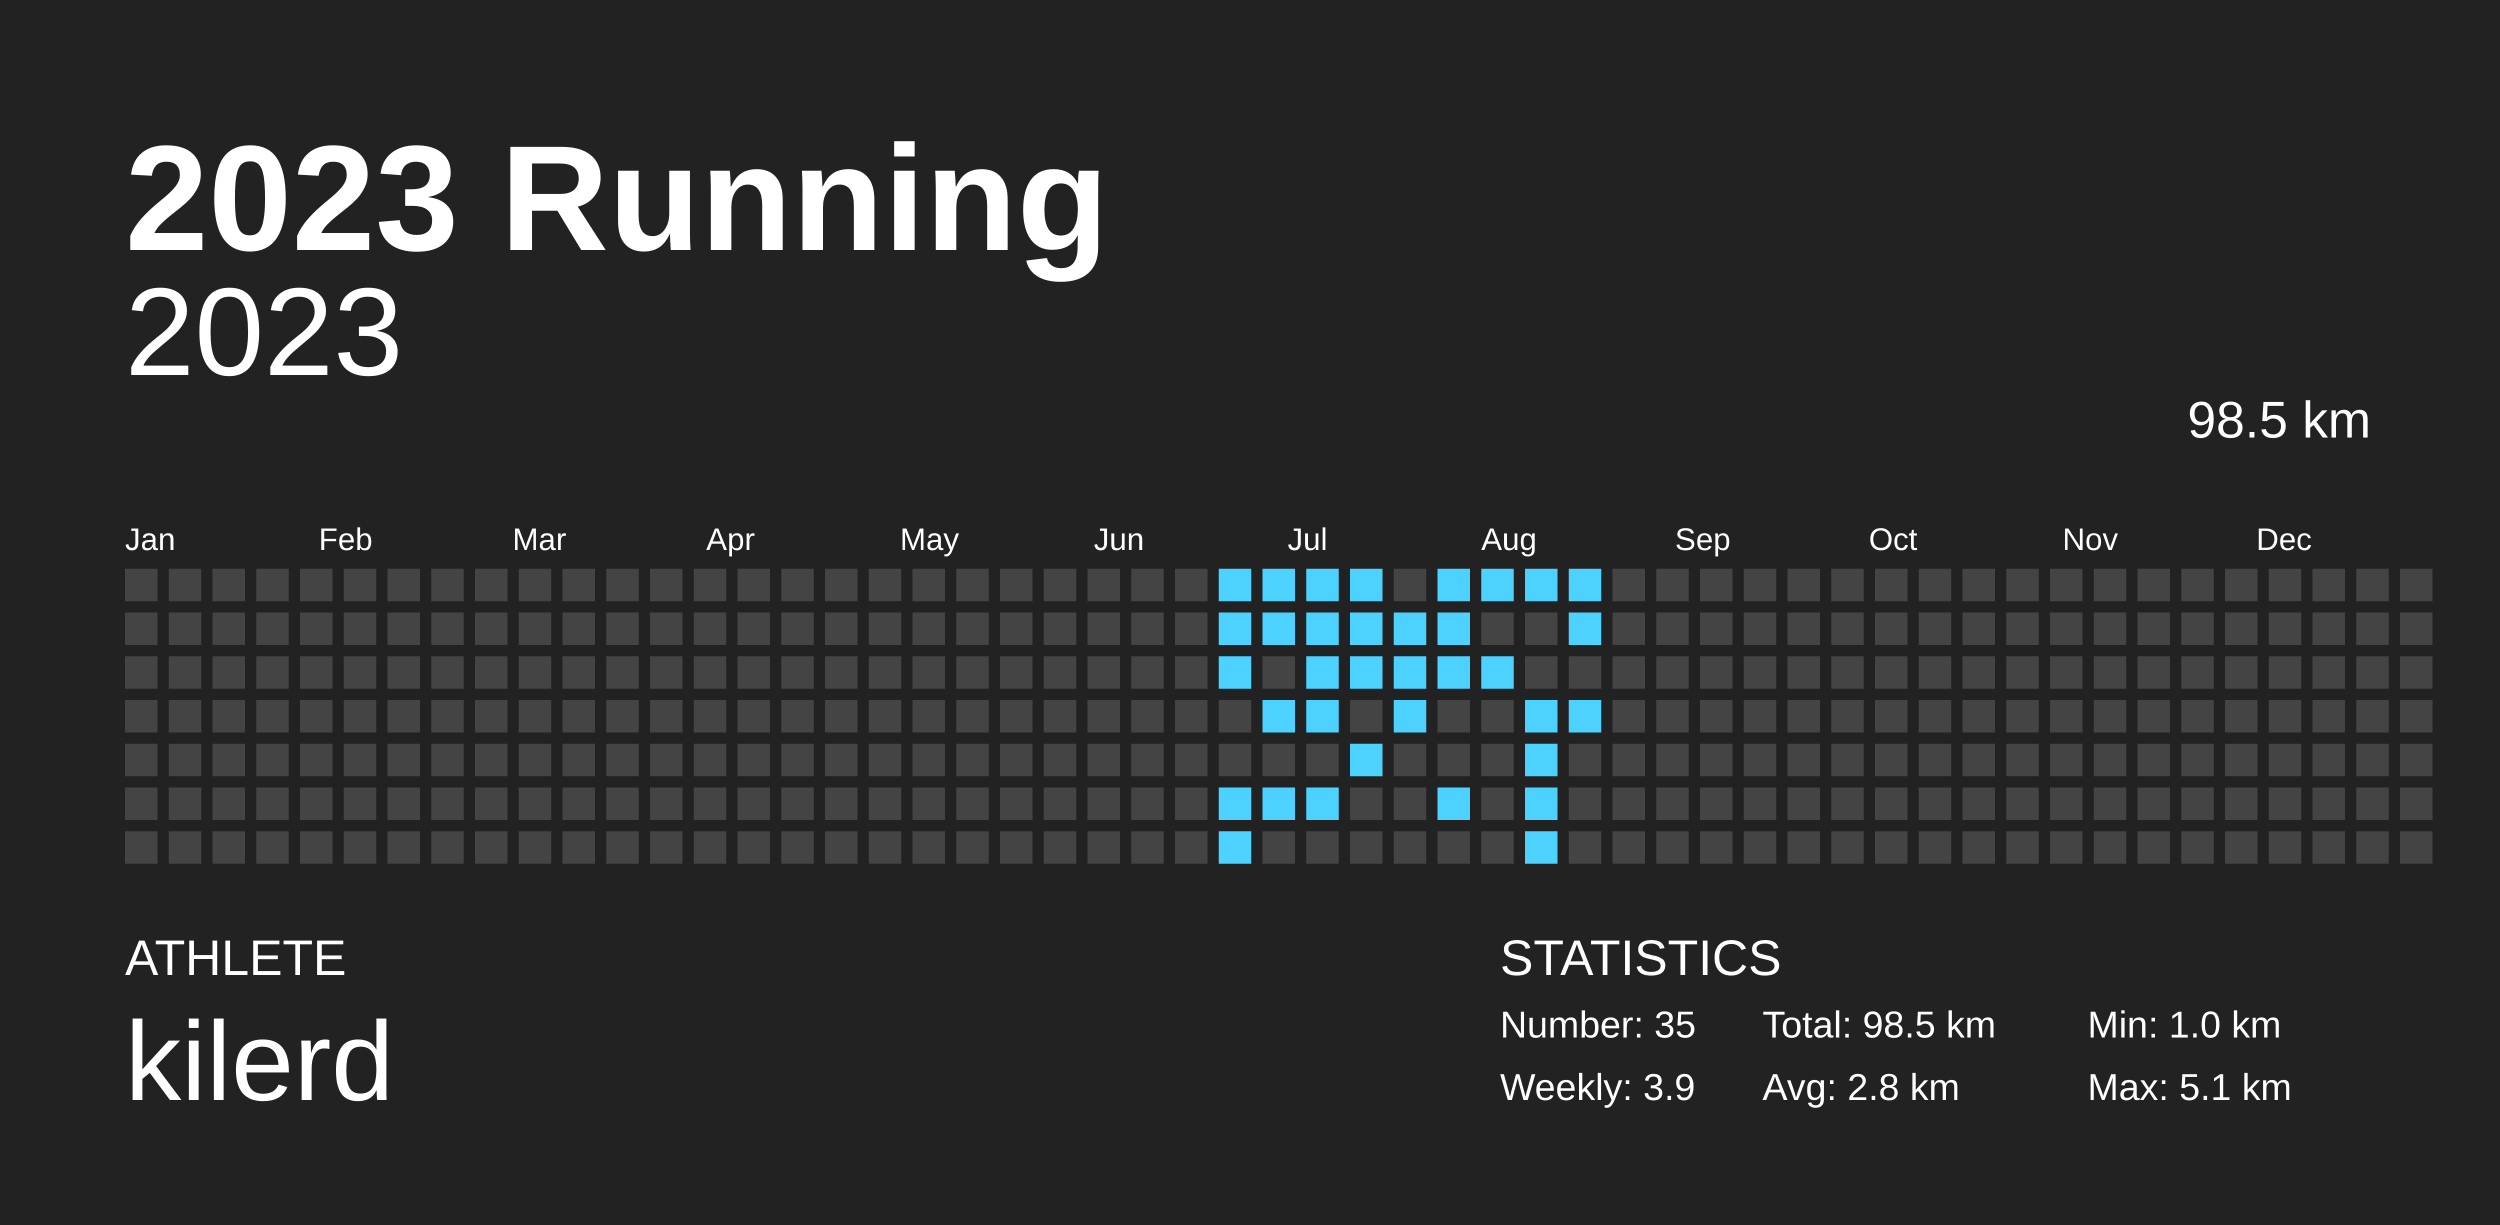
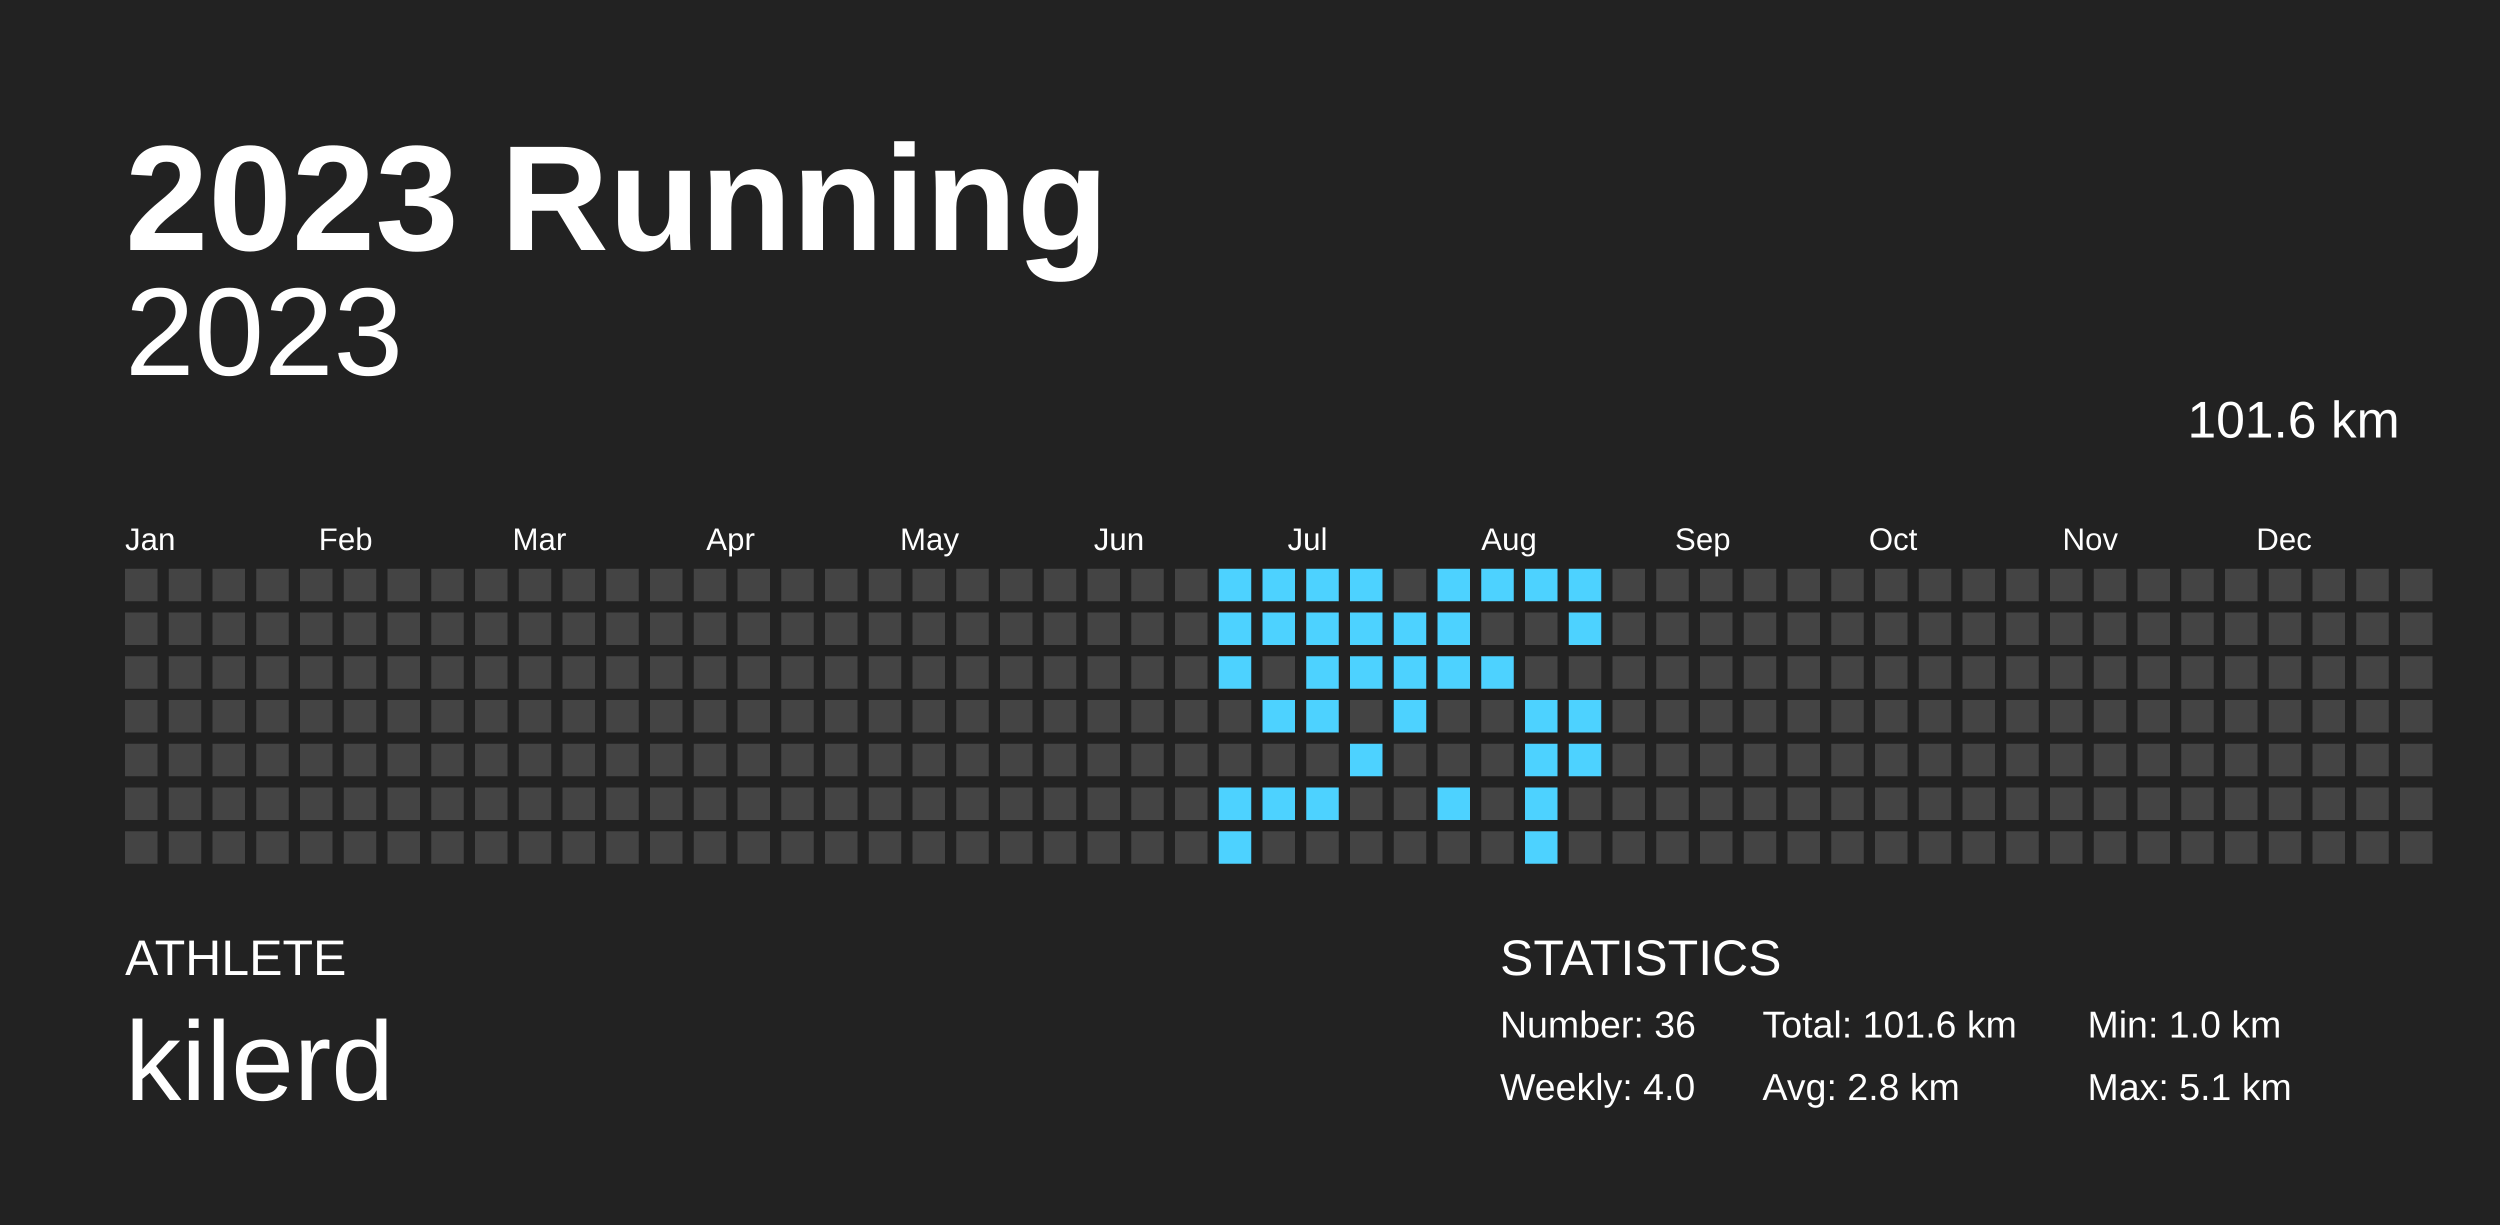
<svg xmlns="http://www.w3.org/2000/svg" baseProfile="full" height="98mm" version="1.1" viewBox="0,0,200,98" width="200mm">
  <defs />
  <rect fill="#222222" height="98" width="200" x="0" y="0" />
  <text fill="#FFFFFF" style="font-size:12px; font-family:Arial; font-weight:bold;" x="10" y="20">2023 Running</text>
  <text fill="#FFFFFF" style="font-size:4px; font-family:Arial" x="10" y="78">ATHLETE</text>
  <text fill="#FFFFFF" style="font-size:9px; font-family:Arial" x="10" y="88">kilerd</text>
  <text fill="#FFFFFF" style="font-size:4px; font-family:Arial" x="120" y="78">STATISTICS</text>
-   <text fill="#FFFFFF" style="font-size:3px; font-family:Arial" x="120" y="83">Number: 35</text>
-   <text fill="#FFFFFF" style="font-size:3px; font-family:Arial" x="120" y="88">Weekly: 3.9</text>
-   <text fill="#FFFFFF" style="font-size:3px; font-family:Arial" x="141" y="83">Total: 98.5 km</text>
+   <text fill="#FFFFFF" style="font-size:3px; font-family:Arial" x="120" y="83">Number: 36</text>
+   <text fill="#FFFFFF" style="font-size:3px; font-family:Arial" x="120" y="88">Weekly: 4.0</text>
+   <text fill="#FFFFFF" style="font-size:3px; font-family:Arial" x="141" y="83">Total: 101.6 km</text>
  <text fill="#FFFFFF" style="font-size:3px; font-family:Arial" x="141" y="88">Avg: 2.8 km</text>
  <text fill="#FFFFFF" style="font-size:3px; font-family:Arial" x="167" y="83">Min: 1.0 km</text>
  <text fill="#FFFFFF" style="font-size:3px; font-family:Arial" x="167" y="88">Max: 5.1 km</text>
  <text alignment-baseline="hanging" fill="#FFFFFF" style="font-size:10.0px; font-family:Arial;" x="10" y="30">2023</text>
-   <text alignment-baseline="hanging" fill="#FFFFFF" style="font-size:4.125px; font-family:Arial;" x="175" y="35">98.5 km</text>
+   <text alignment-baseline="hanging" fill="#FFFFFF" style="font-size:4.125px; font-family:Arial;" x="175" y="35">101.6 km</text>
  <text fill="#FFFFFF" style="font-size:2.5px; font-family:Arial" x="10.0" y="44">Jan</text>
  <text fill="#FFFFFF" style="font-size:2.5px; font-family:Arial" x="25.5" y="44">Feb</text>
  <text fill="#FFFFFF" style="font-size:2.5px; font-family:Arial" x="41.0" y="44">Mar</text>
  <text fill="#FFFFFF" style="font-size:2.5px; font-family:Arial" x="56.5" y="44">Apr</text>
  <text fill="#FFFFFF" style="font-size:2.5px; font-family:Arial" x="72.0" y="44">May</text>
  <text fill="#FFFFFF" style="font-size:2.5px; font-family:Arial" x="87.5" y="44">Jun</text>
  <text fill="#FFFFFF" style="font-size:2.5px; font-family:Arial" x="103.0" y="44">Jul</text>
  <text fill="#FFFFFF" style="font-size:2.5px; font-family:Arial" x="118.5" y="44">Aug</text>
  <text fill="#FFFFFF" style="font-size:2.5px; font-family:Arial" x="134.0" y="44">Sep</text>
  <text fill="#FFFFFF" style="font-size:2.5px; font-family:Arial" x="149.5" y="44">Oct</text>
  <text fill="#FFFFFF" style="font-size:2.5px; font-family:Arial" x="165.0" y="44">Nov</text>
  <text fill="#FFFFFF" style="font-size:2.5px; font-family:Arial" x="180.5" y="44">Dec</text>
  <rect fill="#444444" height="2.6" width="2.6" x="10.0" y="45.5" />
  <rect fill="#444444" height="2.6" width="2.6" x="10.0" y="49.0" />
  <rect fill="#444444" height="2.6" width="2.6" x="10.0" y="52.5" />
  <rect fill="#444444" height="2.6" width="2.6" x="10.0" y="56.0" />
  <rect fill="#444444" height="2.6" width="2.6" x="10.0" y="59.5" />
  <rect fill="#444444" height="2.6" width="2.6" x="10.0" y="63.0" />
  <rect fill="#444444" height="2.6" width="2.6" x="10.0" y="66.5" />
  <rect fill="#444444" height="2.6" width="2.6" x="13.5" y="45.5" />
  <rect fill="#444444" height="2.6" width="2.6" x="13.5" y="49.0" />
  <rect fill="#444444" height="2.6" width="2.6" x="13.5" y="52.5" />
  <rect fill="#444444" height="2.6" width="2.6" x="13.5" y="56.0" />
  <rect fill="#444444" height="2.6" width="2.6" x="13.5" y="59.5" />
  <rect fill="#444444" height="2.6" width="2.6" x="13.5" y="63.0" />
  <rect fill="#444444" height="2.6" width="2.6" x="13.5" y="66.5" />
  <rect fill="#444444" height="2.6" width="2.6" x="17.0" y="45.5" />
  <rect fill="#444444" height="2.6" width="2.6" x="17.0" y="49.0" />
  <rect fill="#444444" height="2.6" width="2.6" x="17.0" y="52.5" />
  <rect fill="#444444" height="2.6" width="2.6" x="17.0" y="56.0" />
  <rect fill="#444444" height="2.6" width="2.6" x="17.0" y="59.5" />
  <rect fill="#444444" height="2.6" width="2.6" x="17.0" y="63.0" />
  <rect fill="#444444" height="2.6" width="2.6" x="17.0" y="66.5" />
  <rect fill="#444444" height="2.6" width="2.6" x="20.5" y="45.5" />
  <rect fill="#444444" height="2.6" width="2.6" x="20.5" y="49.0" />
  <rect fill="#444444" height="2.6" width="2.6" x="20.5" y="52.5" />
  <rect fill="#444444" height="2.6" width="2.6" x="20.5" y="56.0" />
  <rect fill="#444444" height="2.6" width="2.6" x="20.5" y="59.5" />
  <rect fill="#444444" height="2.6" width="2.6" x="20.5" y="63.0" />
  <rect fill="#444444" height="2.6" width="2.6" x="20.5" y="66.5" />
  <rect fill="#444444" height="2.6" width="2.6" x="24.0" y="45.5" />
  <rect fill="#444444" height="2.6" width="2.6" x="24.0" y="49.0" />
  <rect fill="#444444" height="2.6" width="2.6" x="24.0" y="52.5" />
  <rect fill="#444444" height="2.6" width="2.6" x="24.0" y="56.0" />
  <rect fill="#444444" height="2.6" width="2.6" x="24.0" y="59.5" />
  <rect fill="#444444" height="2.6" width="2.6" x="24.0" y="63.0" />
  <rect fill="#444444" height="2.6" width="2.6" x="24.0" y="66.5" />
  <rect fill="#444444" height="2.6" width="2.6" x="27.5" y="45.5" />
  <rect fill="#444444" height="2.6" width="2.6" x="27.5" y="49.0" />
  <rect fill="#444444" height="2.6" width="2.6" x="27.5" y="52.5" />
  <rect fill="#444444" height="2.6" width="2.6" x="27.5" y="56.0" />
  <rect fill="#444444" height="2.6" width="2.6" x="27.5" y="59.5" />
  <rect fill="#444444" height="2.6" width="2.6" x="27.5" y="63.0" />
  <rect fill="#444444" height="2.6" width="2.6" x="27.5" y="66.5" />
  <rect fill="#444444" height="2.6" width="2.6" x="31.0" y="45.5" />
  <rect fill="#444444" height="2.6" width="2.6" x="31.0" y="49.0" />
  <rect fill="#444444" height="2.6" width="2.6" x="31.0" y="52.5" />
  <rect fill="#444444" height="2.6" width="2.6" x="31.0" y="56.0" />
  <rect fill="#444444" height="2.6" width="2.6" x="31.0" y="59.5" />
  <rect fill="#444444" height="2.6" width="2.6" x="31.0" y="63.0" />
  <rect fill="#444444" height="2.6" width="2.6" x="31.0" y="66.5" />
  <rect fill="#444444" height="2.6" width="2.6" x="34.5" y="45.5" />
  <rect fill="#444444" height="2.6" width="2.6" x="34.5" y="49.0" />
  <rect fill="#444444" height="2.6" width="2.6" x="34.5" y="52.5" />
  <rect fill="#444444" height="2.6" width="2.6" x="34.5" y="56.0" />
  <rect fill="#444444" height="2.6" width="2.6" x="34.5" y="59.5" />
  <rect fill="#444444" height="2.6" width="2.6" x="34.5" y="63.0" />
  <rect fill="#444444" height="2.6" width="2.6" x="34.5" y="66.5" />
  <rect fill="#444444" height="2.6" width="2.6" x="38.0" y="45.5" />
  <rect fill="#444444" height="2.6" width="2.6" x="38.0" y="49.0" />
  <rect fill="#444444" height="2.6" width="2.6" x="38.0" y="52.5" />
  <rect fill="#444444" height="2.6" width="2.6" x="38.0" y="56.0" />
  <rect fill="#444444" height="2.6" width="2.6" x="38.0" y="59.5" />
  <rect fill="#444444" height="2.6" width="2.6" x="38.0" y="63.0" />
  <rect fill="#444444" height="2.6" width="2.6" x="38.0" y="66.5" />
  <rect fill="#444444" height="2.6" width="2.6" x="41.5" y="45.5" />
  <rect fill="#444444" height="2.6" width="2.6" x="41.5" y="49.0" />
  <rect fill="#444444" height="2.6" width="2.6" x="41.5" y="52.5" />
  <rect fill="#444444" height="2.6" width="2.6" x="41.5" y="56.0" />
  <rect fill="#444444" height="2.6" width="2.6" x="41.5" y="59.5" />
  <rect fill="#444444" height="2.6" width="2.6" x="41.5" y="63.0" />
  <rect fill="#444444" height="2.6" width="2.6" x="41.5" y="66.5" />
  <rect fill="#444444" height="2.6" width="2.6" x="45.0" y="45.5" />
  <rect fill="#444444" height="2.6" width="2.6" x="45.0" y="49.0" />
  <rect fill="#444444" height="2.6" width="2.6" x="45.0" y="52.5" />
  <rect fill="#444444" height="2.6" width="2.6" x="45.0" y="56.0" />
  <rect fill="#444444" height="2.6" width="2.6" x="45.0" y="59.5" />
  <rect fill="#444444" height="2.6" width="2.6" x="45.0" y="63.0" />
  <rect fill="#444444" height="2.6" width="2.6" x="45.0" y="66.5" />
  <rect fill="#444444" height="2.6" width="2.6" x="48.5" y="45.5" />
  <rect fill="#444444" height="2.6" width="2.6" x="48.5" y="49.0" />
  <rect fill="#444444" height="2.6" width="2.6" x="48.5" y="52.5" />
  <rect fill="#444444" height="2.6" width="2.6" x="48.5" y="56.0" />
  <rect fill="#444444" height="2.6" width="2.6" x="48.5" y="59.5" />
  <rect fill="#444444" height="2.6" width="2.6" x="48.5" y="63.0" />
  <rect fill="#444444" height="2.6" width="2.6" x="48.5" y="66.5" />
  <rect fill="#444444" height="2.6" width="2.6" x="52.0" y="45.5" />
  <rect fill="#444444" height="2.6" width="2.6" x="52.0" y="49.0" />
  <rect fill="#444444" height="2.6" width="2.6" x="52.0" y="52.5" />
  <rect fill="#444444" height="2.6" width="2.6" x="52.0" y="56.0" />
  <rect fill="#444444" height="2.6" width="2.6" x="52.0" y="59.5" />
  <rect fill="#444444" height="2.6" width="2.6" x="52.0" y="63.0" />
  <rect fill="#444444" height="2.6" width="2.6" x="52.0" y="66.5" />
  <rect fill="#444444" height="2.6" width="2.6" x="55.5" y="45.5" />
  <rect fill="#444444" height="2.6" width="2.6" x="55.5" y="49.0" />
  <rect fill="#444444" height="2.6" width="2.6" x="55.5" y="52.5" />
  <rect fill="#444444" height="2.6" width="2.6" x="55.5" y="56.0" />
  <rect fill="#444444" height="2.6" width="2.6" x="55.5" y="59.5" />
  <rect fill="#444444" height="2.6" width="2.6" x="55.5" y="63.0" />
  <rect fill="#444444" height="2.6" width="2.6" x="55.5" y="66.5" />
  <rect fill="#444444" height="2.6" width="2.6" x="59.0" y="45.5" />
  <rect fill="#444444" height="2.6" width="2.6" x="59.0" y="49.0" />
  <rect fill="#444444" height="2.6" width="2.6" x="59.0" y="52.5" />
  <rect fill="#444444" height="2.6" width="2.6" x="59.0" y="56.0" />
  <rect fill="#444444" height="2.6" width="2.6" x="59.0" y="59.5" />
  <rect fill="#444444" height="2.6" width="2.6" x="59.0" y="63.0" />
  <rect fill="#444444" height="2.6" width="2.6" x="59.0" y="66.5" />
  <rect fill="#444444" height="2.6" width="2.6" x="62.5" y="45.5" />
  <rect fill="#444444" height="2.6" width="2.6" x="62.5" y="49.0" />
  <rect fill="#444444" height="2.6" width="2.6" x="62.5" y="52.5" />
  <rect fill="#444444" height="2.6" width="2.6" x="62.5" y="56.0" />
  <rect fill="#444444" height="2.6" width="2.6" x="62.5" y="59.5" />
  <rect fill="#444444" height="2.6" width="2.6" x="62.5" y="63.0" />
  <rect fill="#444444" height="2.6" width="2.6" x="62.5" y="66.5" />
  <rect fill="#444444" height="2.6" width="2.6" x="66.0" y="45.5" />
  <rect fill="#444444" height="2.6" width="2.6" x="66.0" y="49.0" />
  <rect fill="#444444" height="2.6" width="2.6" x="66.0" y="52.5" />
  <rect fill="#444444" height="2.6" width="2.6" x="66.0" y="56.0" />
  <rect fill="#444444" height="2.6" width="2.6" x="66.0" y="59.5" />
  <rect fill="#444444" height="2.6" width="2.6" x="66.0" y="63.0" />
  <rect fill="#444444" height="2.6" width="2.6" x="66.0" y="66.5" />
  <rect fill="#444444" height="2.6" width="2.6" x="69.5" y="45.5" />
  <rect fill="#444444" height="2.6" width="2.6" x="69.5" y="49.0" />
  <rect fill="#444444" height="2.6" width="2.6" x="69.5" y="52.5" />
  <rect fill="#444444" height="2.6" width="2.6" x="69.5" y="56.0" />
  <rect fill="#444444" height="2.6" width="2.6" x="69.5" y="59.5" />
  <rect fill="#444444" height="2.6" width="2.6" x="69.5" y="63.0" />
  <rect fill="#444444" height="2.6" width="2.6" x="69.5" y="66.5" />
  <rect fill="#444444" height="2.6" width="2.6" x="73.0" y="45.5" />
  <rect fill="#444444" height="2.6" width="2.6" x="73.0" y="49.0" />
  <rect fill="#444444" height="2.6" width="2.6" x="73.0" y="52.5" />
  <rect fill="#444444" height="2.6" width="2.6" x="73.0" y="56.0" />
  <rect fill="#444444" height="2.6" width="2.6" x="73.0" y="59.5" />
  <rect fill="#444444" height="2.6" width="2.6" x="73.0" y="63.0" />
  <rect fill="#444444" height="2.6" width="2.6" x="73.0" y="66.5" />
  <rect fill="#444444" height="2.6" width="2.6" x="76.5" y="45.5" />
  <rect fill="#444444" height="2.6" width="2.6" x="76.5" y="49.0" />
  <rect fill="#444444" height="2.6" width="2.6" x="76.5" y="52.5" />
  <rect fill="#444444" height="2.6" width="2.6" x="76.5" y="56.0" />
  <rect fill="#444444" height="2.6" width="2.6" x="76.5" y="59.5" />
  <rect fill="#444444" height="2.6" width="2.6" x="76.5" y="63.0" />
  <rect fill="#444444" height="2.6" width="2.6" x="76.5" y="66.5" />
  <rect fill="#444444" height="2.6" width="2.6" x="80.0" y="45.5" />
  <rect fill="#444444" height="2.6" width="2.6" x="80.0" y="49.0" />
  <rect fill="#444444" height="2.6" width="2.6" x="80.0" y="52.5" />
  <rect fill="#444444" height="2.6" width="2.6" x="80.0" y="56.0" />
  <rect fill="#444444" height="2.6" width="2.6" x="80.0" y="59.5" />
  <rect fill="#444444" height="2.6" width="2.6" x="80.0" y="63.0" />
  <rect fill="#444444" height="2.6" width="2.6" x="80.0" y="66.5" />
  <rect fill="#444444" height="2.6" width="2.6" x="83.5" y="45.5" />
  <rect fill="#444444" height="2.6" width="2.6" x="83.5" y="49.0" />
  <rect fill="#444444" height="2.6" width="2.6" x="83.5" y="52.5" />
  <rect fill="#444444" height="2.6" width="2.6" x="83.5" y="56.0" />
  <rect fill="#444444" height="2.6" width="2.6" x="83.5" y="59.5" />
  <rect fill="#444444" height="2.6" width="2.6" x="83.5" y="63.0" />
  <rect fill="#444444" height="2.6" width="2.6" x="83.5" y="66.5" />
  <rect fill="#444444" height="2.6" width="2.6" x="87.0" y="45.5" />
  <rect fill="#444444" height="2.6" width="2.6" x="87.0" y="49.0" />
  <rect fill="#444444" height="2.6" width="2.6" x="87.0" y="52.5" />
  <rect fill="#444444" height="2.6" width="2.6" x="87.0" y="56.0" />
  <rect fill="#444444" height="2.6" width="2.6" x="87.0" y="59.5" />
  <rect fill="#444444" height="2.6" width="2.6" x="87.0" y="63.0" />
  <rect fill="#444444" height="2.6" width="2.6" x="87.0" y="66.5" />
  <rect fill="#444444" height="2.6" width="2.6" x="90.5" y="45.5" />
  <rect fill="#444444" height="2.6" width="2.6" x="90.5" y="49.0" />
  <rect fill="#444444" height="2.6" width="2.6" x="90.5" y="52.5" />
  <rect fill="#444444" height="2.6" width="2.6" x="90.5" y="56.0" />
  <rect fill="#444444" height="2.6" width="2.6" x="90.5" y="59.5" />
  <rect fill="#444444" height="2.6" width="2.6" x="90.5" y="63.0" />
  <rect fill="#444444" height="2.6" width="2.6" x="90.5" y="66.5" />
  <rect fill="#444444" height="2.6" width="2.6" x="94.0" y="45.5" />
  <rect fill="#444444" height="2.6" width="2.6" x="94.0" y="49.0" />
  <rect fill="#444444" height="2.6" width="2.6" x="94.0" y="52.5" />
  <rect fill="#444444" height="2.6" width="2.6" x="94.0" y="56.0" />
  <rect fill="#444444" height="2.6" width="2.6" x="94.0" y="59.5" />
  <rect fill="#444444" height="2.6" width="2.6" x="94.0" y="63.0" />
  <rect fill="#444444" height="2.6" width="2.6" x="94.0" y="66.5" />
  <rect fill="#4dd2ff" height="2.6" width="2.6" x="97.5" y="45.5" />
  <rect fill="#4dd2ff" height="2.6" width="2.6" x="97.5" y="49.0" />
  <rect fill="#4dd2ff" height="2.6" width="2.6" x="97.5" y="52.5" />
  <rect fill="#444444" height="2.6" width="2.6" x="97.5" y="56.0" />
  <rect fill="#444444" height="2.6" width="2.6" x="97.5" y="59.5" />
  <rect fill="#4dd2ff" height="2.6" width="2.6" x="97.5" y="63.0" />
  <rect fill="#4dd2ff" height="2.6" width="2.6" x="97.5" y="66.5" />
  <rect fill="#4dd2ff" height="2.6" width="2.6" x="101.0" y="45.5" />
  <rect fill="#4dd2ff" height="2.6" width="2.6" x="101.0" y="49.0" />
  <rect fill="#444444" height="2.6" width="2.6" x="101.0" y="52.5" />
  <rect fill="#4dd2ff" height="2.6" width="2.6" x="101.0" y="56.0" />
  <rect fill="#444444" height="2.6" width="2.6" x="101.0" y="59.5" />
  <rect fill="#4dd2ff" height="2.6" width="2.6" x="101.0" y="63.0" />
  <rect fill="#444444" height="2.6" width="2.6" x="101.0" y="66.5" />
  <rect fill="#4dd2ff" height="2.6" width="2.6" x="104.5" y="45.5" />
  <rect fill="#4dd2ff" height="2.6" width="2.6" x="104.5" y="49.0" />
  <rect fill="#4dd2ff" height="2.6" width="2.6" x="104.5" y="52.5" />
  <rect fill="#4dd2ff" height="2.6" width="2.6" x="104.5" y="56.0" />
  <rect fill="#444444" height="2.6" width="2.6" x="104.5" y="59.5" />
  <rect fill="#4dd2ff" height="2.6" width="2.6" x="104.5" y="63.0" />
  <rect fill="#444444" height="2.6" width="2.6" x="104.5" y="66.5" />
  <rect fill="#4dd2ff" height="2.6" width="2.6" x="108.0" y="45.5" />
  <rect fill="#4dd2ff" height="2.6" width="2.6" x="108.0" y="49.0" />
  <rect fill="#4dd2ff" height="2.6" width="2.6" x="108.0" y="52.5" />
  <rect fill="#444444" height="2.6" width="2.6" x="108.0" y="56.0" />
  <rect fill="#4dd2ff" height="2.6" width="2.6" x="108.0" y="59.5" />
  <rect fill="#444444" height="2.6" width="2.6" x="108.0" y="63.0" />
  <rect fill="#444444" height="2.6" width="2.6" x="108.0" y="66.5" />
  <rect fill="#444444" height="2.6" width="2.6" x="111.5" y="45.5" />
  <rect fill="#4dd2ff" height="2.6" width="2.6" x="111.5" y="49.0" />
  <rect fill="#4dd2ff" height="2.6" width="2.6" x="111.5" y="52.5" />
  <rect fill="#4dd2ff" height="2.6" width="2.6" x="111.5" y="56.0" />
  <rect fill="#444444" height="2.6" width="2.6" x="111.5" y="59.5" />
  <rect fill="#444444" height="2.6" width="2.6" x="111.5" y="63.0" />
  <rect fill="#444444" height="2.6" width="2.6" x="111.5" y="66.5" />
  <rect fill="#4dd2ff" height="2.6" width="2.6" x="115.0" y="45.5" />
  <rect fill="#4dd2ff" height="2.6" width="2.6" x="115.0" y="49.0" />
  <rect fill="#4dd2ff" height="2.6" width="2.6" x="115.0" y="52.5" />
  <rect fill="#444444" height="2.6" width="2.6" x="115.0" y="56.0" />
  <rect fill="#444444" height="2.6" width="2.6" x="115.0" y="59.5" />
  <rect fill="#4dd2ff" height="2.6" width="2.6" x="115.0" y="63.0" />
  <rect fill="#444444" height="2.6" width="2.6" x="115.0" y="66.5" />
  <rect fill="#4dd2ff" height="2.6" width="2.6" x="118.5" y="45.5" />
  <rect fill="#444444" height="2.6" width="2.6" x="118.5" y="49.0" />
  <rect fill="#4dd2ff" height="2.6" width="2.6" x="118.5" y="52.5" />
  <rect fill="#444444" height="2.6" width="2.6" x="118.5" y="56.0" />
  <rect fill="#444444" height="2.6" width="2.6" x="118.5" y="59.5" />
  <rect fill="#444444" height="2.6" width="2.6" x="118.5" y="63.0" />
  <rect fill="#444444" height="2.6" width="2.6" x="118.5" y="66.5" />
  <rect fill="#4dd2ff" height="2.6" width="2.6" x="122.0" y="45.5" />
  <rect fill="#444444" height="2.6" width="2.6" x="122.0" y="49.0" />
  <rect fill="#444444" height="2.6" width="2.6" x="122.0" y="52.5" />
  <rect fill="#4dd2ff" height="2.6" width="2.6" x="122.0" y="56.0" />
  <rect fill="#4dd2ff" height="2.6" width="2.6" x="122.0" y="59.5" />
  <rect fill="#4dd2ff" height="2.6" width="2.6" x="122.0" y="63.0" />
  <rect fill="#4dd2ff" height="2.6" width="2.6" x="122.0" y="66.5" />
  <rect fill="#4dd2ff" height="2.6" width="2.6" x="125.5" y="45.5" />
  <rect fill="#4dd2ff" height="2.6" width="2.6" x="125.5" y="49.0" />
  <rect fill="#444444" height="2.6" width="2.6" x="125.5" y="52.5" />
  <rect fill="#4dd2ff" height="2.6" width="2.6" x="125.5" y="56.0" />
-   <rect fill="#444444" height="2.6" width="2.6" x="125.5" y="59.5" />
+   <rect fill="#4dd2ff" height="2.6" width="2.6" x="125.5" y="59.5" />
  <rect fill="#444444" height="2.6" width="2.6" x="125.5" y="63.0" />
  <rect fill="#444444" height="2.6" width="2.6" x="125.5" y="66.5" />
  <rect fill="#444444" height="2.6" width="2.6" x="129.0" y="45.5" />
  <rect fill="#444444" height="2.6" width="2.6" x="129.0" y="49.0" />
  <rect fill="#444444" height="2.6" width="2.6" x="129.0" y="52.5" />
  <rect fill="#444444" height="2.6" width="2.6" x="129.0" y="56.0" />
  <rect fill="#444444" height="2.6" width="2.6" x="129.0" y="59.5" />
  <rect fill="#444444" height="2.6" width="2.6" x="129.0" y="63.0" />
  <rect fill="#444444" height="2.6" width="2.6" x="129.0" y="66.5" />
  <rect fill="#444444" height="2.6" width="2.6" x="132.5" y="45.5" />
  <rect fill="#444444" height="2.6" width="2.6" x="132.5" y="49.0" />
  <rect fill="#444444" height="2.6" width="2.6" x="132.5" y="52.5" />
  <rect fill="#444444" height="2.6" width="2.6" x="132.5" y="56.0" />
  <rect fill="#444444" height="2.6" width="2.6" x="132.5" y="59.5" />
  <rect fill="#444444" height="2.6" width="2.6" x="132.5" y="63.0" />
  <rect fill="#444444" height="2.6" width="2.6" x="132.5" y="66.5" />
  <rect fill="#444444" height="2.6" width="2.6" x="136.0" y="45.5" />
  <rect fill="#444444" height="2.6" width="2.6" x="136.0" y="49.0" />
  <rect fill="#444444" height="2.6" width="2.6" x="136.0" y="52.5" />
  <rect fill="#444444" height="2.6" width="2.6" x="136.0" y="56.0" />
  <rect fill="#444444" height="2.6" width="2.6" x="136.0" y="59.5" />
  <rect fill="#444444" height="2.6" width="2.6" x="136.0" y="63.0" />
  <rect fill="#444444" height="2.6" width="2.6" x="136.0" y="66.5" />
  <rect fill="#444444" height="2.6" width="2.6" x="139.5" y="45.5" />
  <rect fill="#444444" height="2.6" width="2.6" x="139.5" y="49.0" />
  <rect fill="#444444" height="2.6" width="2.6" x="139.5" y="52.5" />
  <rect fill="#444444" height="2.6" width="2.6" x="139.5" y="56.0" />
  <rect fill="#444444" height="2.6" width="2.6" x="139.5" y="59.5" />
  <rect fill="#444444" height="2.6" width="2.6" x="139.5" y="63.0" />
  <rect fill="#444444" height="2.6" width="2.6" x="139.5" y="66.5" />
  <rect fill="#444444" height="2.6" width="2.6" x="143.0" y="45.5" />
  <rect fill="#444444" height="2.6" width="2.6" x="143.0" y="49.0" />
  <rect fill="#444444" height="2.6" width="2.6" x="143.0" y="52.5" />
  <rect fill="#444444" height="2.6" width="2.6" x="143.0" y="56.0" />
  <rect fill="#444444" height="2.6" width="2.6" x="143.0" y="59.5" />
  <rect fill="#444444" height="2.6" width="2.6" x="143.0" y="63.0" />
  <rect fill="#444444" height="2.6" width="2.6" x="143.0" y="66.5" />
  <rect fill="#444444" height="2.6" width="2.6" x="146.5" y="45.5" />
  <rect fill="#444444" height="2.6" width="2.6" x="146.5" y="49.0" />
  <rect fill="#444444" height="2.6" width="2.6" x="146.5" y="52.5" />
  <rect fill="#444444" height="2.6" width="2.6" x="146.5" y="56.0" />
  <rect fill="#444444" height="2.6" width="2.6" x="146.5" y="59.5" />
  <rect fill="#444444" height="2.6" width="2.6" x="146.5" y="63.0" />
  <rect fill="#444444" height="2.6" width="2.6" x="146.5" y="66.5" />
  <rect fill="#444444" height="2.6" width="2.6" x="150.0" y="45.5" />
  <rect fill="#444444" height="2.6" width="2.6" x="150.0" y="49.0" />
  <rect fill="#444444" height="2.6" width="2.6" x="150.0" y="52.5" />
  <rect fill="#444444" height="2.6" width="2.6" x="150.0" y="56.0" />
  <rect fill="#444444" height="2.6" width="2.6" x="150.0" y="59.5" />
  <rect fill="#444444" height="2.6" width="2.6" x="150.0" y="63.0" />
  <rect fill="#444444" height="2.6" width="2.6" x="150.0" y="66.5" />
  <rect fill="#444444" height="2.6" width="2.6" x="153.5" y="45.5" />
  <rect fill="#444444" height="2.6" width="2.6" x="153.5" y="49.0" />
  <rect fill="#444444" height="2.6" width="2.6" x="153.5" y="52.5" />
  <rect fill="#444444" height="2.6" width="2.6" x="153.5" y="56.0" />
  <rect fill="#444444" height="2.6" width="2.6" x="153.5" y="59.5" />
  <rect fill="#444444" height="2.6" width="2.6" x="153.5" y="63.0" />
  <rect fill="#444444" height="2.6" width="2.6" x="153.5" y="66.5" />
  <rect fill="#444444" height="2.6" width="2.6" x="157.0" y="45.5" />
  <rect fill="#444444" height="2.6" width="2.6" x="157.0" y="49.0" />
  <rect fill="#444444" height="2.6" width="2.6" x="157.0" y="52.5" />
  <rect fill="#444444" height="2.6" width="2.6" x="157.0" y="56.0" />
  <rect fill="#444444" height="2.6" width="2.6" x="157.0" y="59.5" />
  <rect fill="#444444" height="2.6" width="2.6" x="157.0" y="63.0" />
  <rect fill="#444444" height="2.6" width="2.6" x="157.0" y="66.5" />
  <rect fill="#444444" height="2.6" width="2.6" x="160.5" y="45.5" />
  <rect fill="#444444" height="2.6" width="2.6" x="160.5" y="49.0" />
  <rect fill="#444444" height="2.6" width="2.6" x="160.5" y="52.5" />
  <rect fill="#444444" height="2.6" width="2.6" x="160.5" y="56.0" />
  <rect fill="#444444" height="2.6" width="2.6" x="160.5" y="59.5" />
  <rect fill="#444444" height="2.6" width="2.6" x="160.5" y="63.0" />
  <rect fill="#444444" height="2.6" width="2.6" x="160.5" y="66.5" />
  <rect fill="#444444" height="2.6" width="2.6" x="164.0" y="45.5" />
  <rect fill="#444444" height="2.6" width="2.6" x="164.0" y="49.0" />
  <rect fill="#444444" height="2.6" width="2.6" x="164.0" y="52.5" />
  <rect fill="#444444" height="2.6" width="2.6" x="164.0" y="56.0" />
  <rect fill="#444444" height="2.6" width="2.6" x="164.0" y="59.5" />
  <rect fill="#444444" height="2.6" width="2.6" x="164.0" y="63.0" />
  <rect fill="#444444" height="2.6" width="2.6" x="164.0" y="66.5" />
  <rect fill="#444444" height="2.6" width="2.6" x="167.5" y="45.5" />
  <rect fill="#444444" height="2.6" width="2.6" x="167.5" y="49.0" />
  <rect fill="#444444" height="2.6" width="2.6" x="167.5" y="52.5" />
  <rect fill="#444444" height="2.6" width="2.6" x="167.5" y="56.0" />
  <rect fill="#444444" height="2.6" width="2.6" x="167.5" y="59.5" />
  <rect fill="#444444" height="2.6" width="2.6" x="167.5" y="63.0" />
  <rect fill="#444444" height="2.6" width="2.6" x="167.5" y="66.5" />
  <rect fill="#444444" height="2.6" width="2.6" x="171.0" y="45.5" />
  <rect fill="#444444" height="2.6" width="2.6" x="171.0" y="49.0" />
  <rect fill="#444444" height="2.6" width="2.6" x="171.0" y="52.5" />
  <rect fill="#444444" height="2.6" width="2.6" x="171.0" y="56.0" />
  <rect fill="#444444" height="2.6" width="2.6" x="171.0" y="59.5" />
  <rect fill="#444444" height="2.6" width="2.6" x="171.0" y="63.0" />
  <rect fill="#444444" height="2.6" width="2.6" x="171.0" y="66.5" />
  <rect fill="#444444" height="2.6" width="2.6" x="174.5" y="45.5" />
  <rect fill="#444444" height="2.6" width="2.6" x="174.5" y="49.0" />
  <rect fill="#444444" height="2.6" width="2.6" x="174.5" y="52.5" />
  <rect fill="#444444" height="2.6" width="2.6" x="174.5" y="56.0" />
  <rect fill="#444444" height="2.6" width="2.6" x="174.5" y="59.5" />
  <rect fill="#444444" height="2.6" width="2.6" x="174.5" y="63.0" />
  <rect fill="#444444" height="2.6" width="2.6" x="174.5" y="66.5" />
  <rect fill="#444444" height="2.6" width="2.6" x="178.0" y="45.5" />
  <rect fill="#444444" height="2.6" width="2.6" x="178.0" y="49.0" />
  <rect fill="#444444" height="2.6" width="2.6" x="178.0" y="52.5" />
  <rect fill="#444444" height="2.6" width="2.6" x="178.0" y="56.0" />
  <rect fill="#444444" height="2.6" width="2.6" x="178.0" y="59.5" />
  <rect fill="#444444" height="2.6" width="2.6" x="178.0" y="63.0" />
  <rect fill="#444444" height="2.6" width="2.6" x="178.0" y="66.5" />
  <rect fill="#444444" height="2.6" width="2.6" x="181.5" y="45.5" />
  <rect fill="#444444" height="2.6" width="2.6" x="181.5" y="49.0" />
  <rect fill="#444444" height="2.6" width="2.6" x="181.5" y="52.5" />
  <rect fill="#444444" height="2.6" width="2.6" x="181.5" y="56.0" />
  <rect fill="#444444" height="2.6" width="2.6" x="181.5" y="59.5" />
  <rect fill="#444444" height="2.6" width="2.6" x="181.5" y="63.0" />
  <rect fill="#444444" height="2.6" width="2.6" x="181.5" y="66.5" />
  <rect fill="#444444" height="2.6" width="2.6" x="185.0" y="45.5" />
  <rect fill="#444444" height="2.6" width="2.6" x="185.0" y="49.0" />
  <rect fill="#444444" height="2.6" width="2.6" x="185.0" y="52.5" />
  <rect fill="#444444" height="2.6" width="2.6" x="185.0" y="56.0" />
  <rect fill="#444444" height="2.6" width="2.6" x="185.0" y="59.5" />
  <rect fill="#444444" height="2.6" width="2.6" x="185.0" y="63.0" />
  <rect fill="#444444" height="2.6" width="2.6" x="185.0" y="66.5" />
  <rect fill="#444444" height="2.6" width="2.6" x="188.5" y="45.5" />
  <rect fill="#444444" height="2.6" width="2.6" x="188.5" y="49.0" />
  <rect fill="#444444" height="2.6" width="2.6" x="188.5" y="52.5" />
  <rect fill="#444444" height="2.6" width="2.6" x="188.5" y="56.0" />
  <rect fill="#444444" height="2.6" width="2.6" x="188.5" y="59.5" />
  <rect fill="#444444" height="2.6" width="2.6" x="188.5" y="63.0" />
  <rect fill="#444444" height="2.6" width="2.6" x="188.5" y="66.5" />
  <rect fill="#444444" height="2.6" width="2.6" x="192.0" y="45.5" />
  <rect fill="#444444" height="2.6" width="2.6" x="192.0" y="49.0" />
  <rect fill="#444444" height="2.6" width="2.6" x="192.0" y="52.5" />
  <rect fill="#444444" height="2.6" width="2.6" x="192.0" y="56.0" />
  <rect fill="#444444" height="2.6" width="2.6" x="192.0" y="59.5" />
  <rect fill="#444444" height="2.6" width="2.6" x="192.0" y="63.0" />
  <rect fill="#444444" height="2.6" width="2.6" x="192.0" y="66.5" />
</svg>
